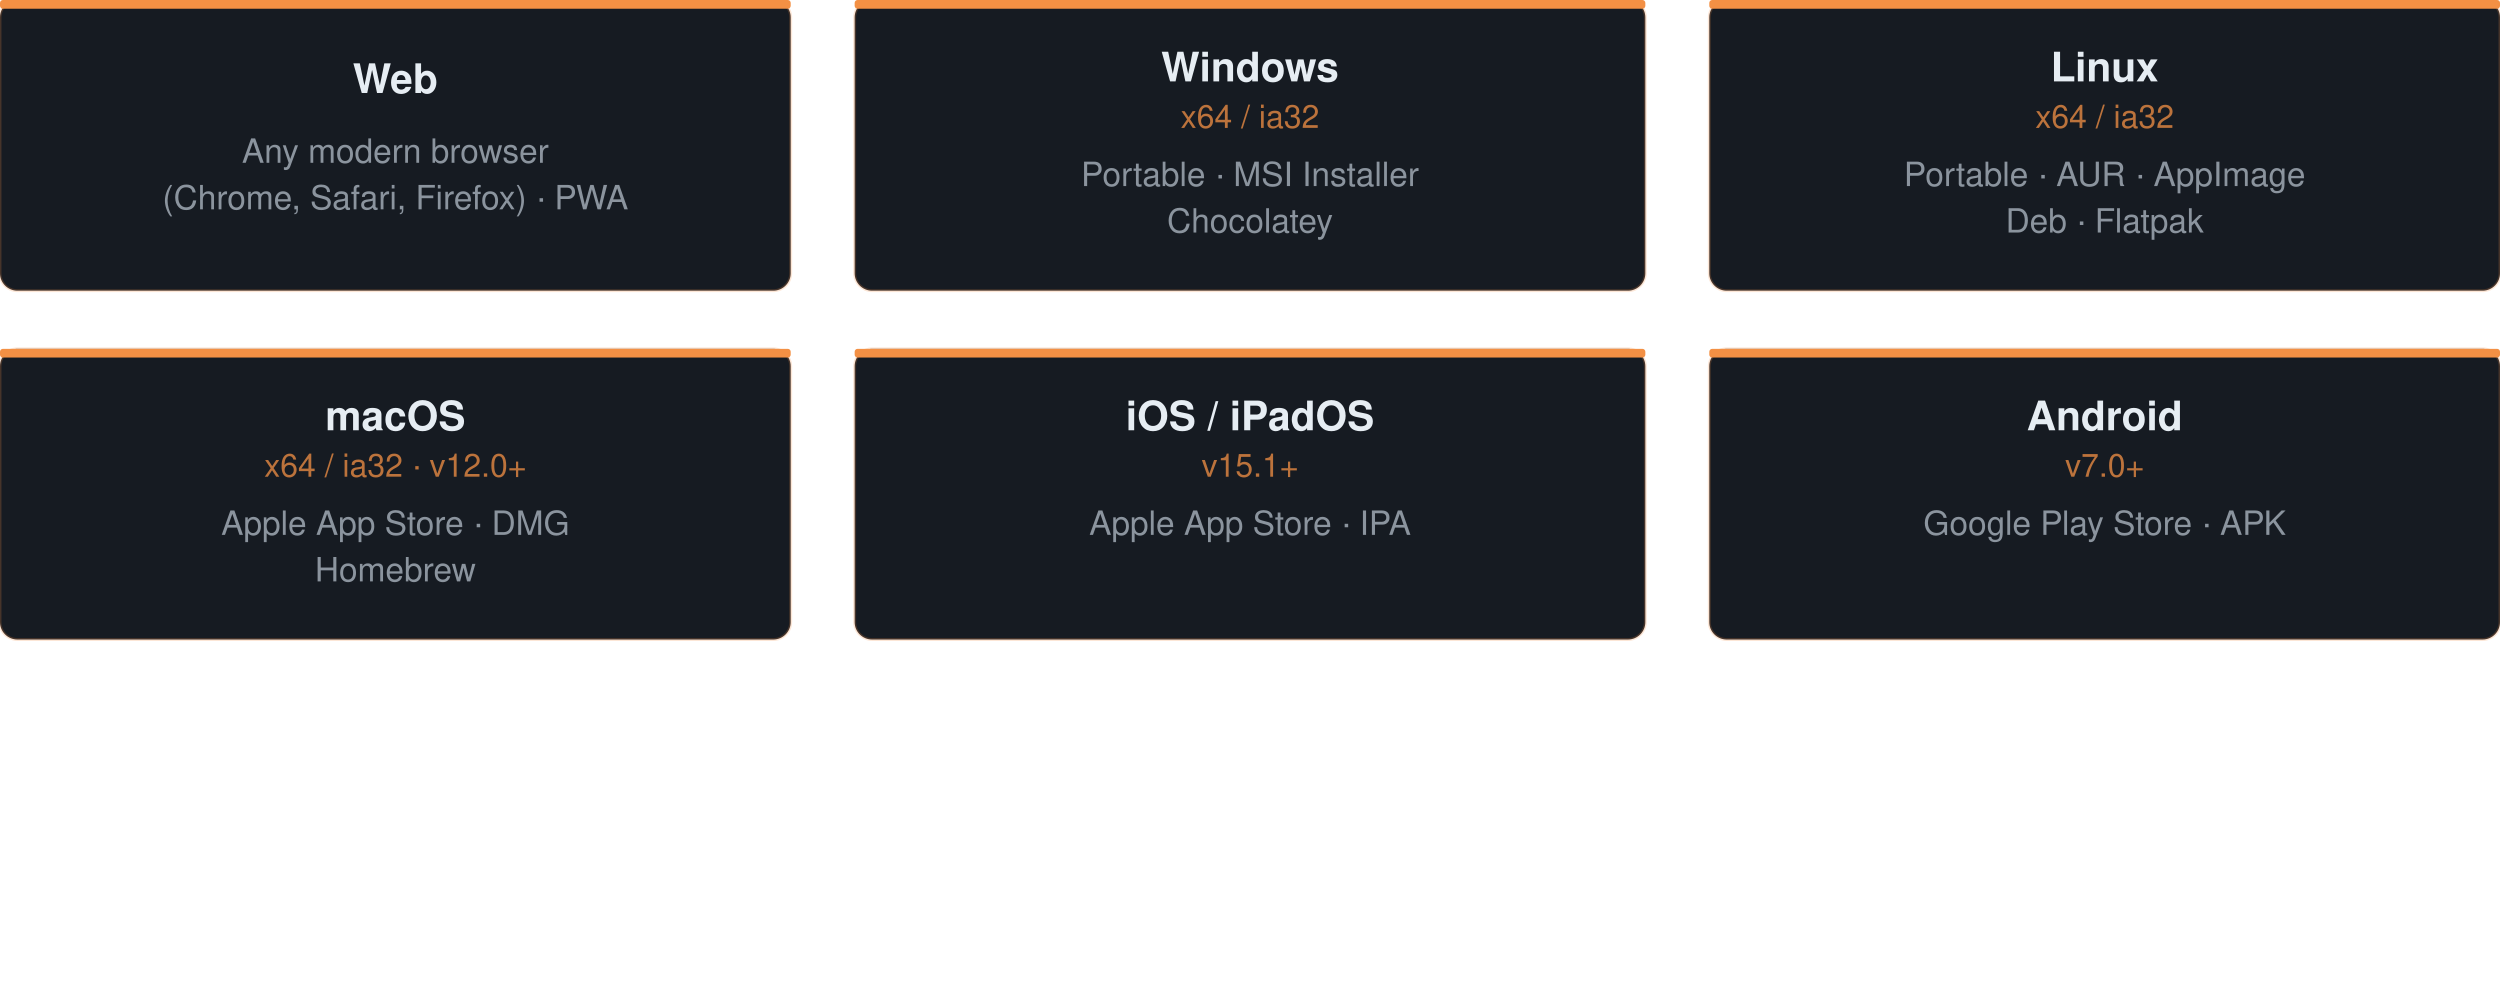
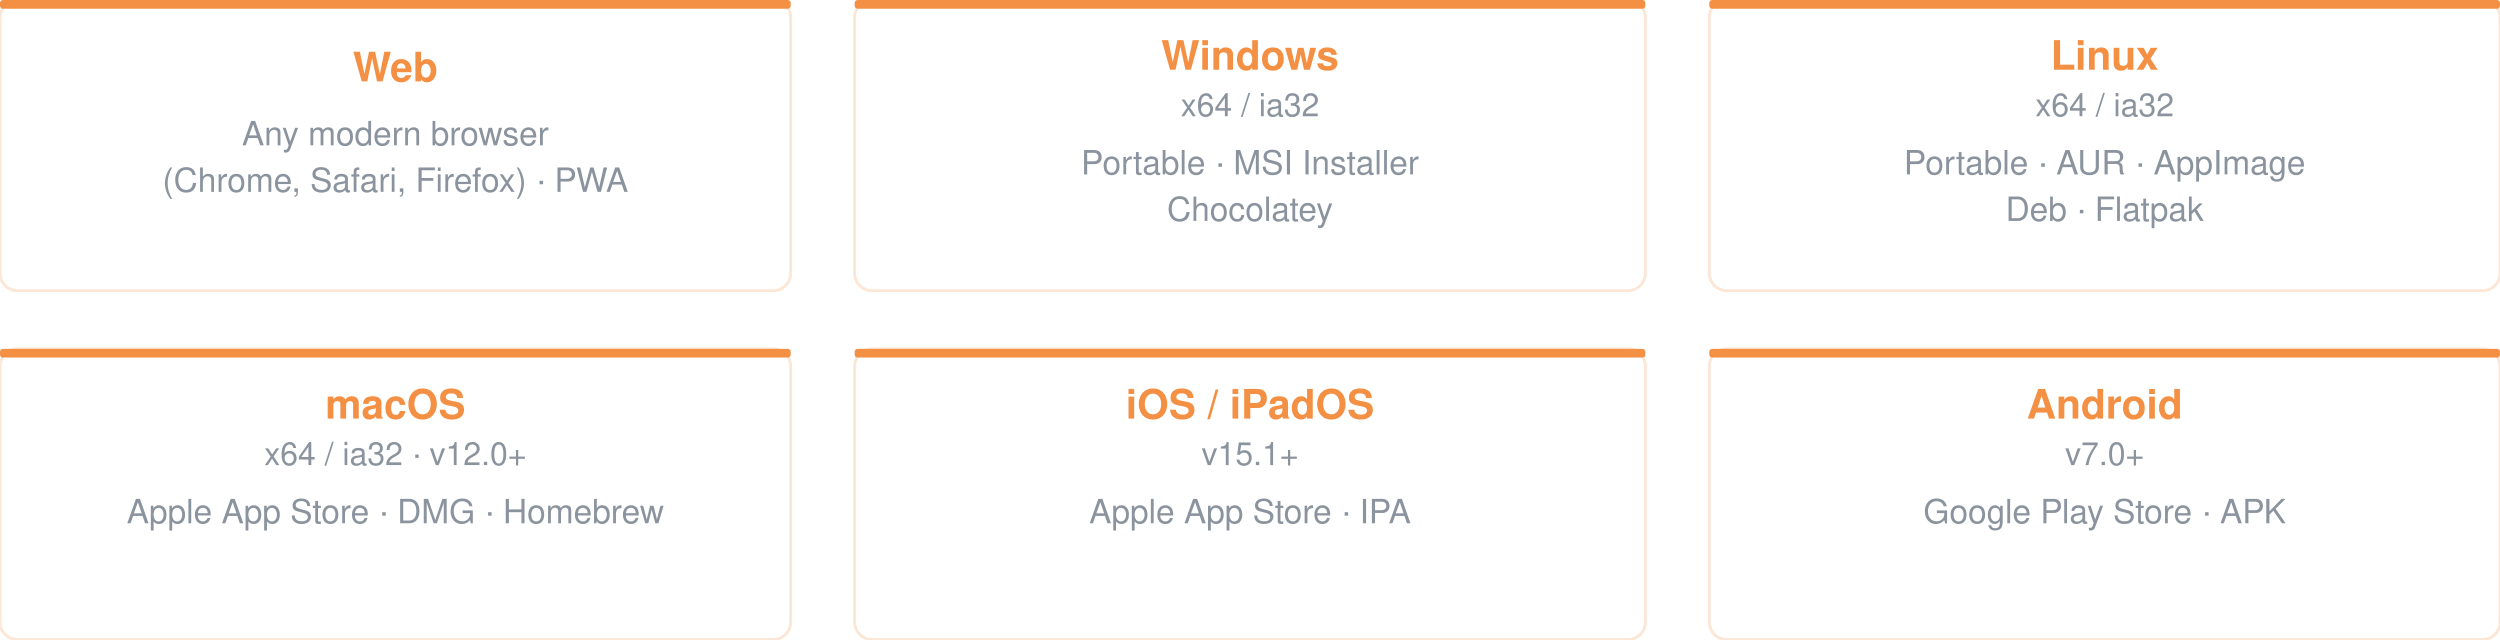
- <svg xmlns="http://www.w3.org/2000/svg" width="860" height="340" viewBox="0 0 860 340">
+ <svg xmlns="http://www.w3.org/2000/svg" width="860" height="220" viewBox="0 0 860 220">
  <defs>
    <style>
-       .card-bg { fill: #161b22; }
      .card-border { fill: none; stroke: #F39044; stroke-opacity: 0.22; stroke-width: 1; }
      .card-accent { fill: #F39044; }
-       .plat-name { font-family: -apple-system, BlinkMacSystemFont, 'Segoe UI', Helvetica, Arial, sans-serif; font-size: 14px; font-weight: 700; fill: #e6edf3; }
-       .plat-sub { font-family: -apple-system, BlinkMacSystemFont, 'Segoe UI', Helvetica, Arial, sans-serif; font-size: 11px; fill: #F39044; opacity: 0.75; }
+       .plat-name { font-family: -apple-system, BlinkMacSystemFont, 'Segoe UI', Helvetica, Arial, sans-serif; font-size: 14px; font-weight: 700; fill: #F39044; }
+       .plat-sub { font-family: -apple-system, BlinkMacSystemFont, 'Segoe UI', Helvetica, Arial, sans-serif; font-size: 11px; fill: #8b949e; }
      .plat-dist { font-family: -apple-system, BlinkMacSystemFont, 'Segoe UI', Helvetica, Arial, sans-serif; font-size: 11.5px; fill: #8b949e; }
    </style>
  </defs>
-   <rect width="860" height="340" fill="none" />
-   <rect x="0" y="0" width="272" height="100" rx="6" class="card-bg" />
-   <rect x="0" y="0" width="272" height="100" rx="6" class="card-border" />
+   <rect x="0" y="0" width="272" height="100" rx="6" fill="transparent" class="card-border" />
  <rect x="0" y="0" width="272" height="3" rx="1" class="card-accent" />
-   <text x="136" y="32" text-anchor="middle" class="plat-name">Web</text>
-   <text x="136" y="56" text-anchor="middle" class="plat-dist">Any modern browser</text>
-   <text x="136" y="72" text-anchor="middle" class="plat-dist">(Chrome, Safari, Firefox) · PWA</text>
-   <rect x="294" y="0" width="272" height="100" rx="6" class="card-bg" />
-   <rect x="294" y="0" width="272" height="100" rx="6" class="card-border" />
+   <text x="136" y="28" text-anchor="middle" class="plat-name">Web</text>
+   <text x="136" y="50" text-anchor="middle" class="plat-dist">Any modern browser</text>
+   <text x="136" y="66" text-anchor="middle" class="plat-dist">(Chrome, Safari, Firefox) · PWA</text>
+   <rect x="294" y="0" width="272" height="100" rx="6" fill="transparent" class="card-border" />
  <rect x="294" y="0" width="272" height="3" rx="1" class="card-accent" />
-   <text x="430" y="28" text-anchor="middle" class="plat-name">Windows</text>
-   <text x="430" y="44" text-anchor="middle" class="plat-sub">x64 / ia32</text>
-   <text x="430" y="64" text-anchor="middle" class="plat-dist">Portable · MSI Installer</text>
-   <text x="430" y="80" text-anchor="middle" class="plat-dist">Chocolatey</text>
-   <rect x="588" y="0" width="272" height="100" rx="6" class="card-bg" />
-   <rect x="588" y="0" width="272" height="100" rx="6" class="card-border" />
+   <text x="430" y="24" text-anchor="middle" class="plat-name">Windows</text>
+   <text x="430" y="40" text-anchor="middle" class="plat-sub">x64 / ia32</text>
+   <text x="430" y="60" text-anchor="middle" class="plat-dist">Portable · MSI Installer</text>
+   <text x="430" y="76" text-anchor="middle" class="plat-dist">Chocolatey</text>
+   <rect x="588" y="0" width="272" height="100" rx="6" fill="transparent" class="card-border" />
  <rect x="588" y="0" width="272" height="3" rx="1" class="card-accent" />
-   <text x="724" y="28" text-anchor="middle" class="plat-name">Linux</text>
-   <text x="724" y="44" text-anchor="middle" class="plat-sub">x64 / ia32</text>
-   <text x="724" y="64" text-anchor="middle" class="plat-dist">Portable · AUR · AppImage</text>
-   <text x="724" y="80" text-anchor="middle" class="plat-dist">Deb · Flatpak</text>
-   <rect x="0" y="120" width="272" height="100" rx="6" class="card-bg" />
-   <rect x="0" y="120" width="272" height="100" rx="6" class="card-border" />
+   <text x="724" y="24" text-anchor="middle" class="plat-name">Linux</text>
+   <text x="724" y="40" text-anchor="middle" class="plat-sub">x64 / ia32</text>
+   <text x="724" y="60" text-anchor="middle" class="plat-dist">Portable · AUR · AppImage</text>
+   <text x="724" y="76" text-anchor="middle" class="plat-dist">Deb · Flatpak</text>
+   <rect x="0" y="120" width="272" height="100" rx="6" fill="transparent" class="card-border" />
  <rect x="0" y="120" width="272" height="3" rx="1" class="card-accent" />
-   <text x="136" y="148" text-anchor="middle" class="plat-name">macOS</text>
-   <text x="136" y="164" text-anchor="middle" class="plat-sub">x64 / ia32 · v12.0+</text>
-   <text x="136" y="184" text-anchor="middle" class="plat-dist">Apple App Store · DMG</text>
-   <text x="136" y="200" text-anchor="middle" class="plat-dist">Homebrew</text>
-   <rect x="294" y="120" width="272" height="100" rx="6" class="card-bg" />
-   <rect x="294" y="120" width="272" height="100" rx="6" class="card-border" />
+   <text x="136" y="144" text-anchor="middle" class="plat-name">macOS</text>
+   <text x="136" y="160" text-anchor="middle" class="plat-sub">x64 / ia32 · v12.0+</text>
+   <text x="136" y="180" text-anchor="middle" class="plat-dist">Apple App Store · DMG · Homebrew</text>
+   <rect x="294" y="120" width="272" height="100" rx="6" fill="transparent" class="card-border" />
  <rect x="294" y="120" width="272" height="3" rx="1" class="card-accent" />
-   <text x="430" y="148" text-anchor="middle" class="plat-name">iOS / iPadOS</text>
-   <text x="430" y="164" text-anchor="middle" class="plat-sub">v15.1+</text>
-   <text x="430" y="184" text-anchor="middle" class="plat-dist">Apple App Store · IPA</text>
-   <rect x="588" y="120" width="272" height="100" rx="6" class="card-bg" />
-   <rect x="588" y="120" width="272" height="100" rx="6" class="card-border" />
+   <text x="430" y="144" text-anchor="middle" class="plat-name">iOS / iPadOS</text>
+   <text x="430" y="160" text-anchor="middle" class="plat-sub">v15.1+</text>
+   <text x="430" y="180" text-anchor="middle" class="plat-dist">Apple App Store · IPA</text>
+   <rect x="588" y="120" width="272" height="100" rx="6" fill="transparent" class="card-border" />
  <rect x="588" y="120" width="272" height="3" rx="1" class="card-accent" />
-   <text x="724" y="148" text-anchor="middle" class="plat-name">Android</text>
-   <text x="724" y="164" text-anchor="middle" class="plat-sub">v7.0+</text>
-   <text x="724" y="184" text-anchor="middle" class="plat-dist">Google Play Store · APK</text>
+   <text x="724" y="144" text-anchor="middle" class="plat-name">Android</text>
+   <text x="724" y="160" text-anchor="middle" class="plat-sub">v7.0+</text>
+   <text x="724" y="180" text-anchor="middle" class="plat-dist">Google Play Store · APK</text>
</svg>
